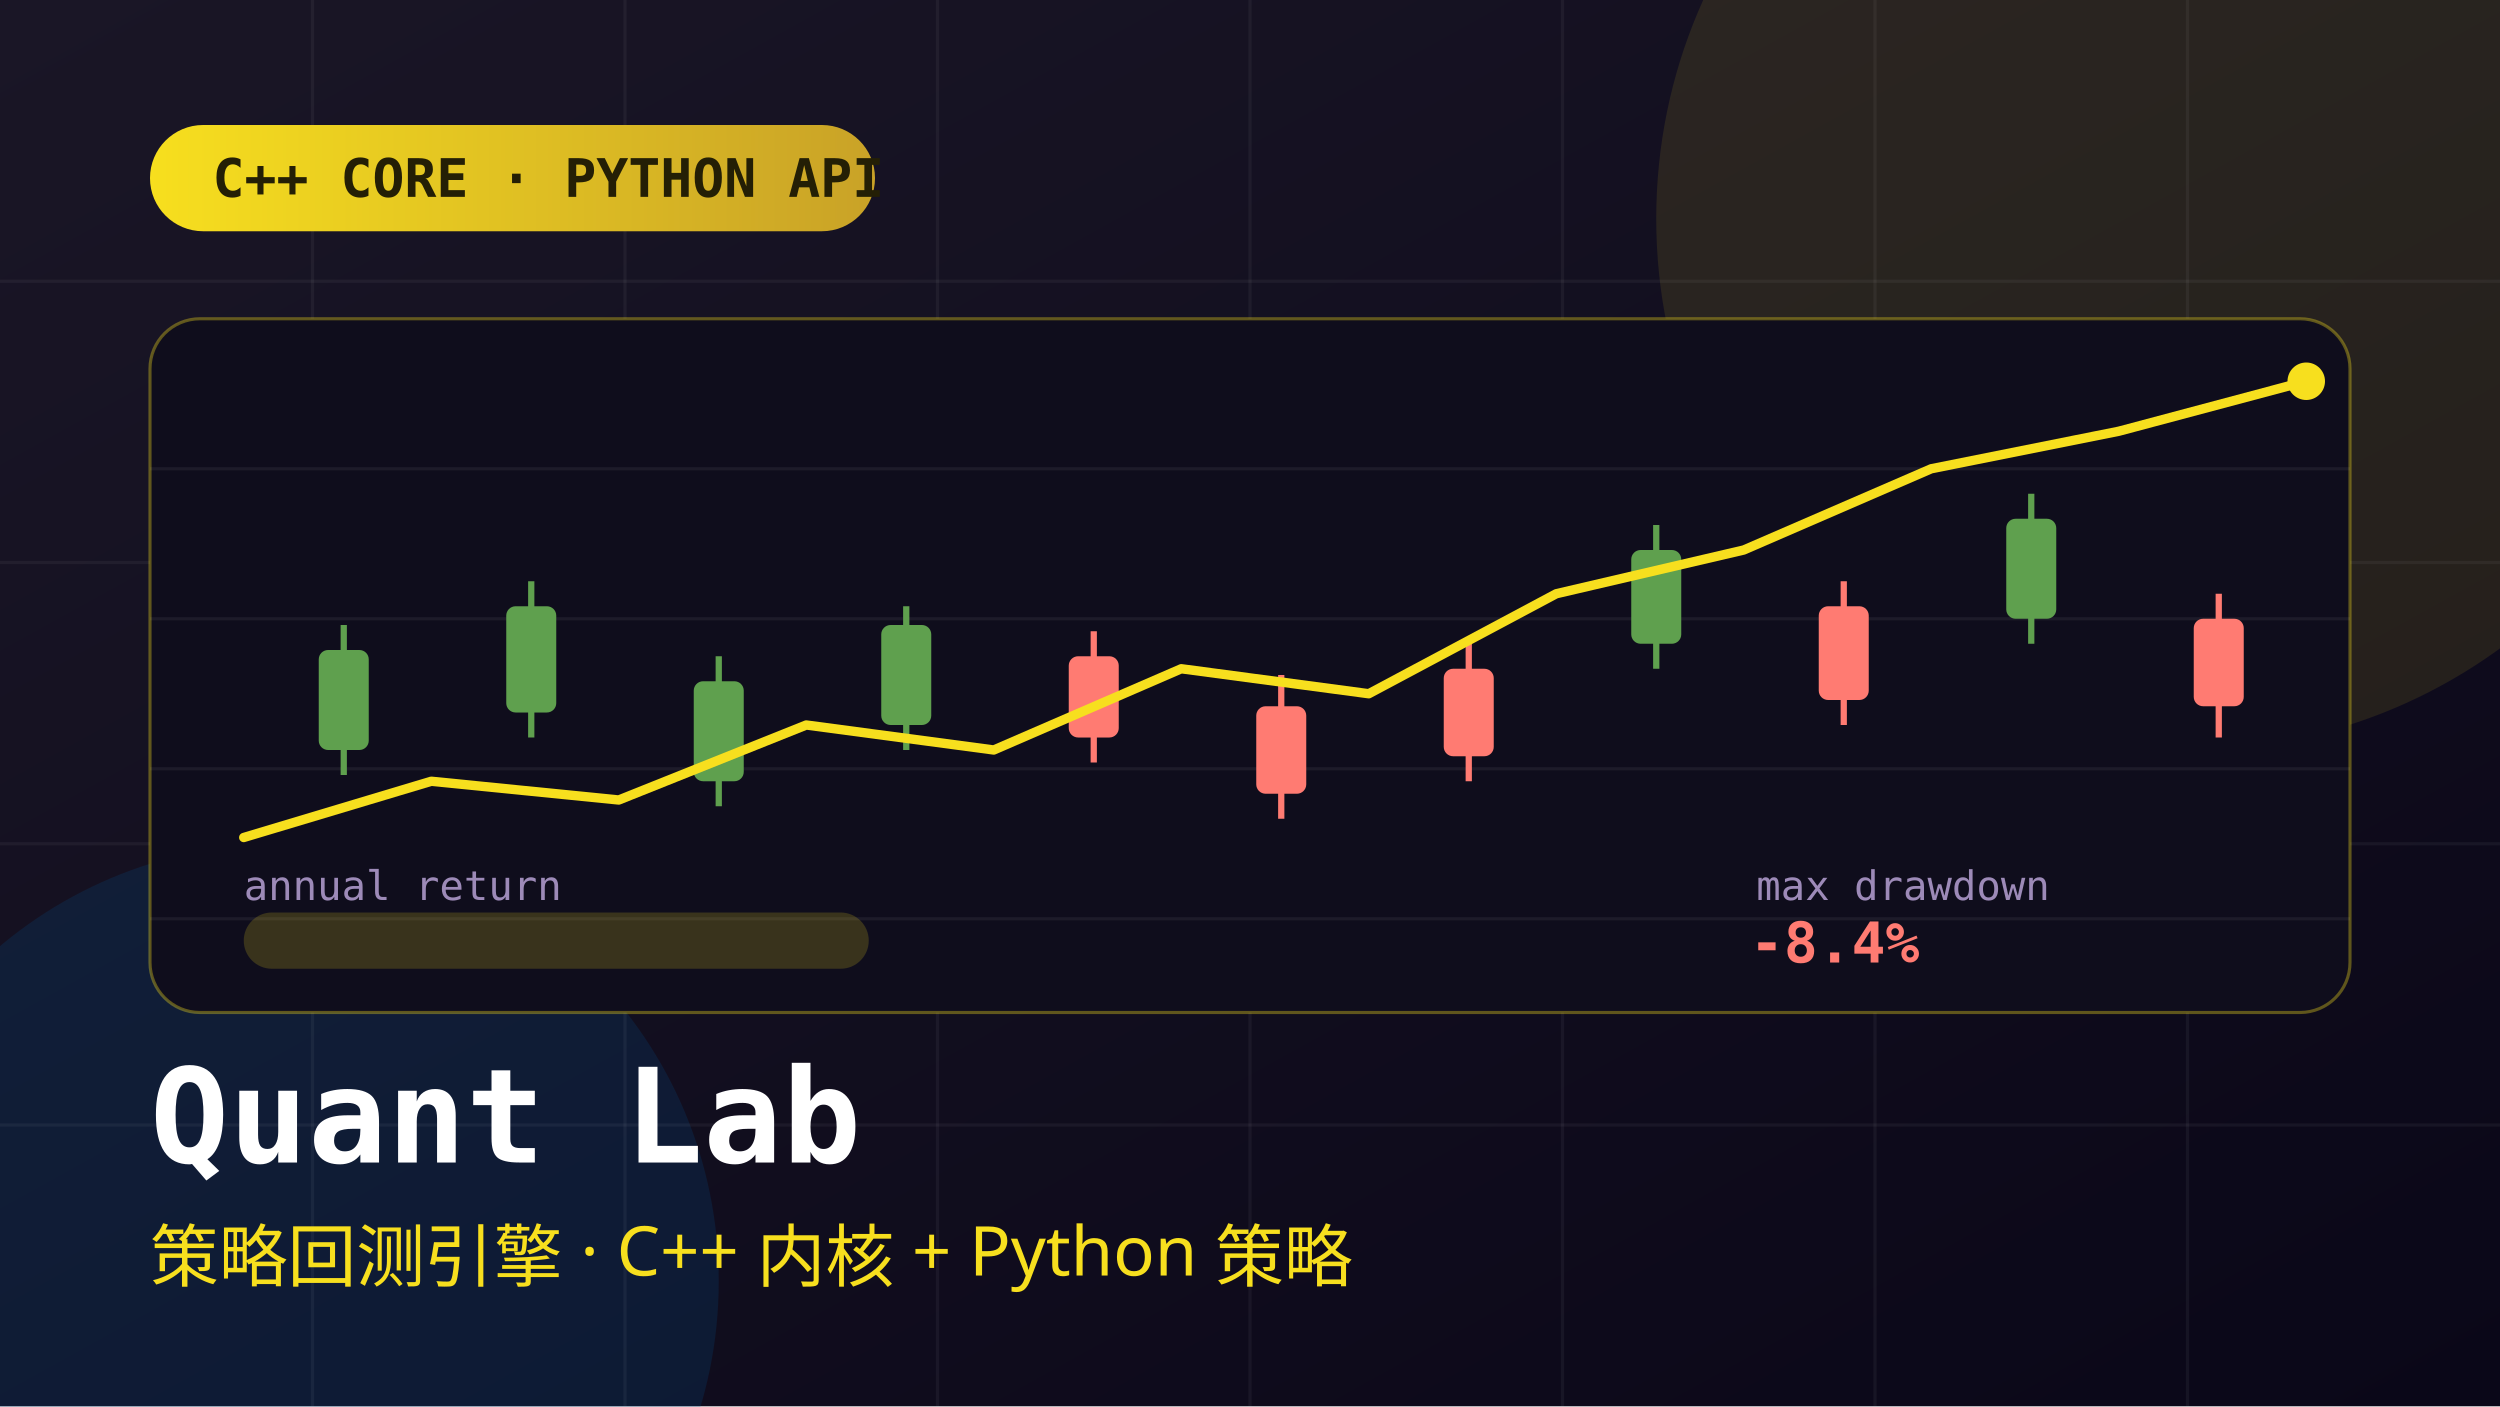
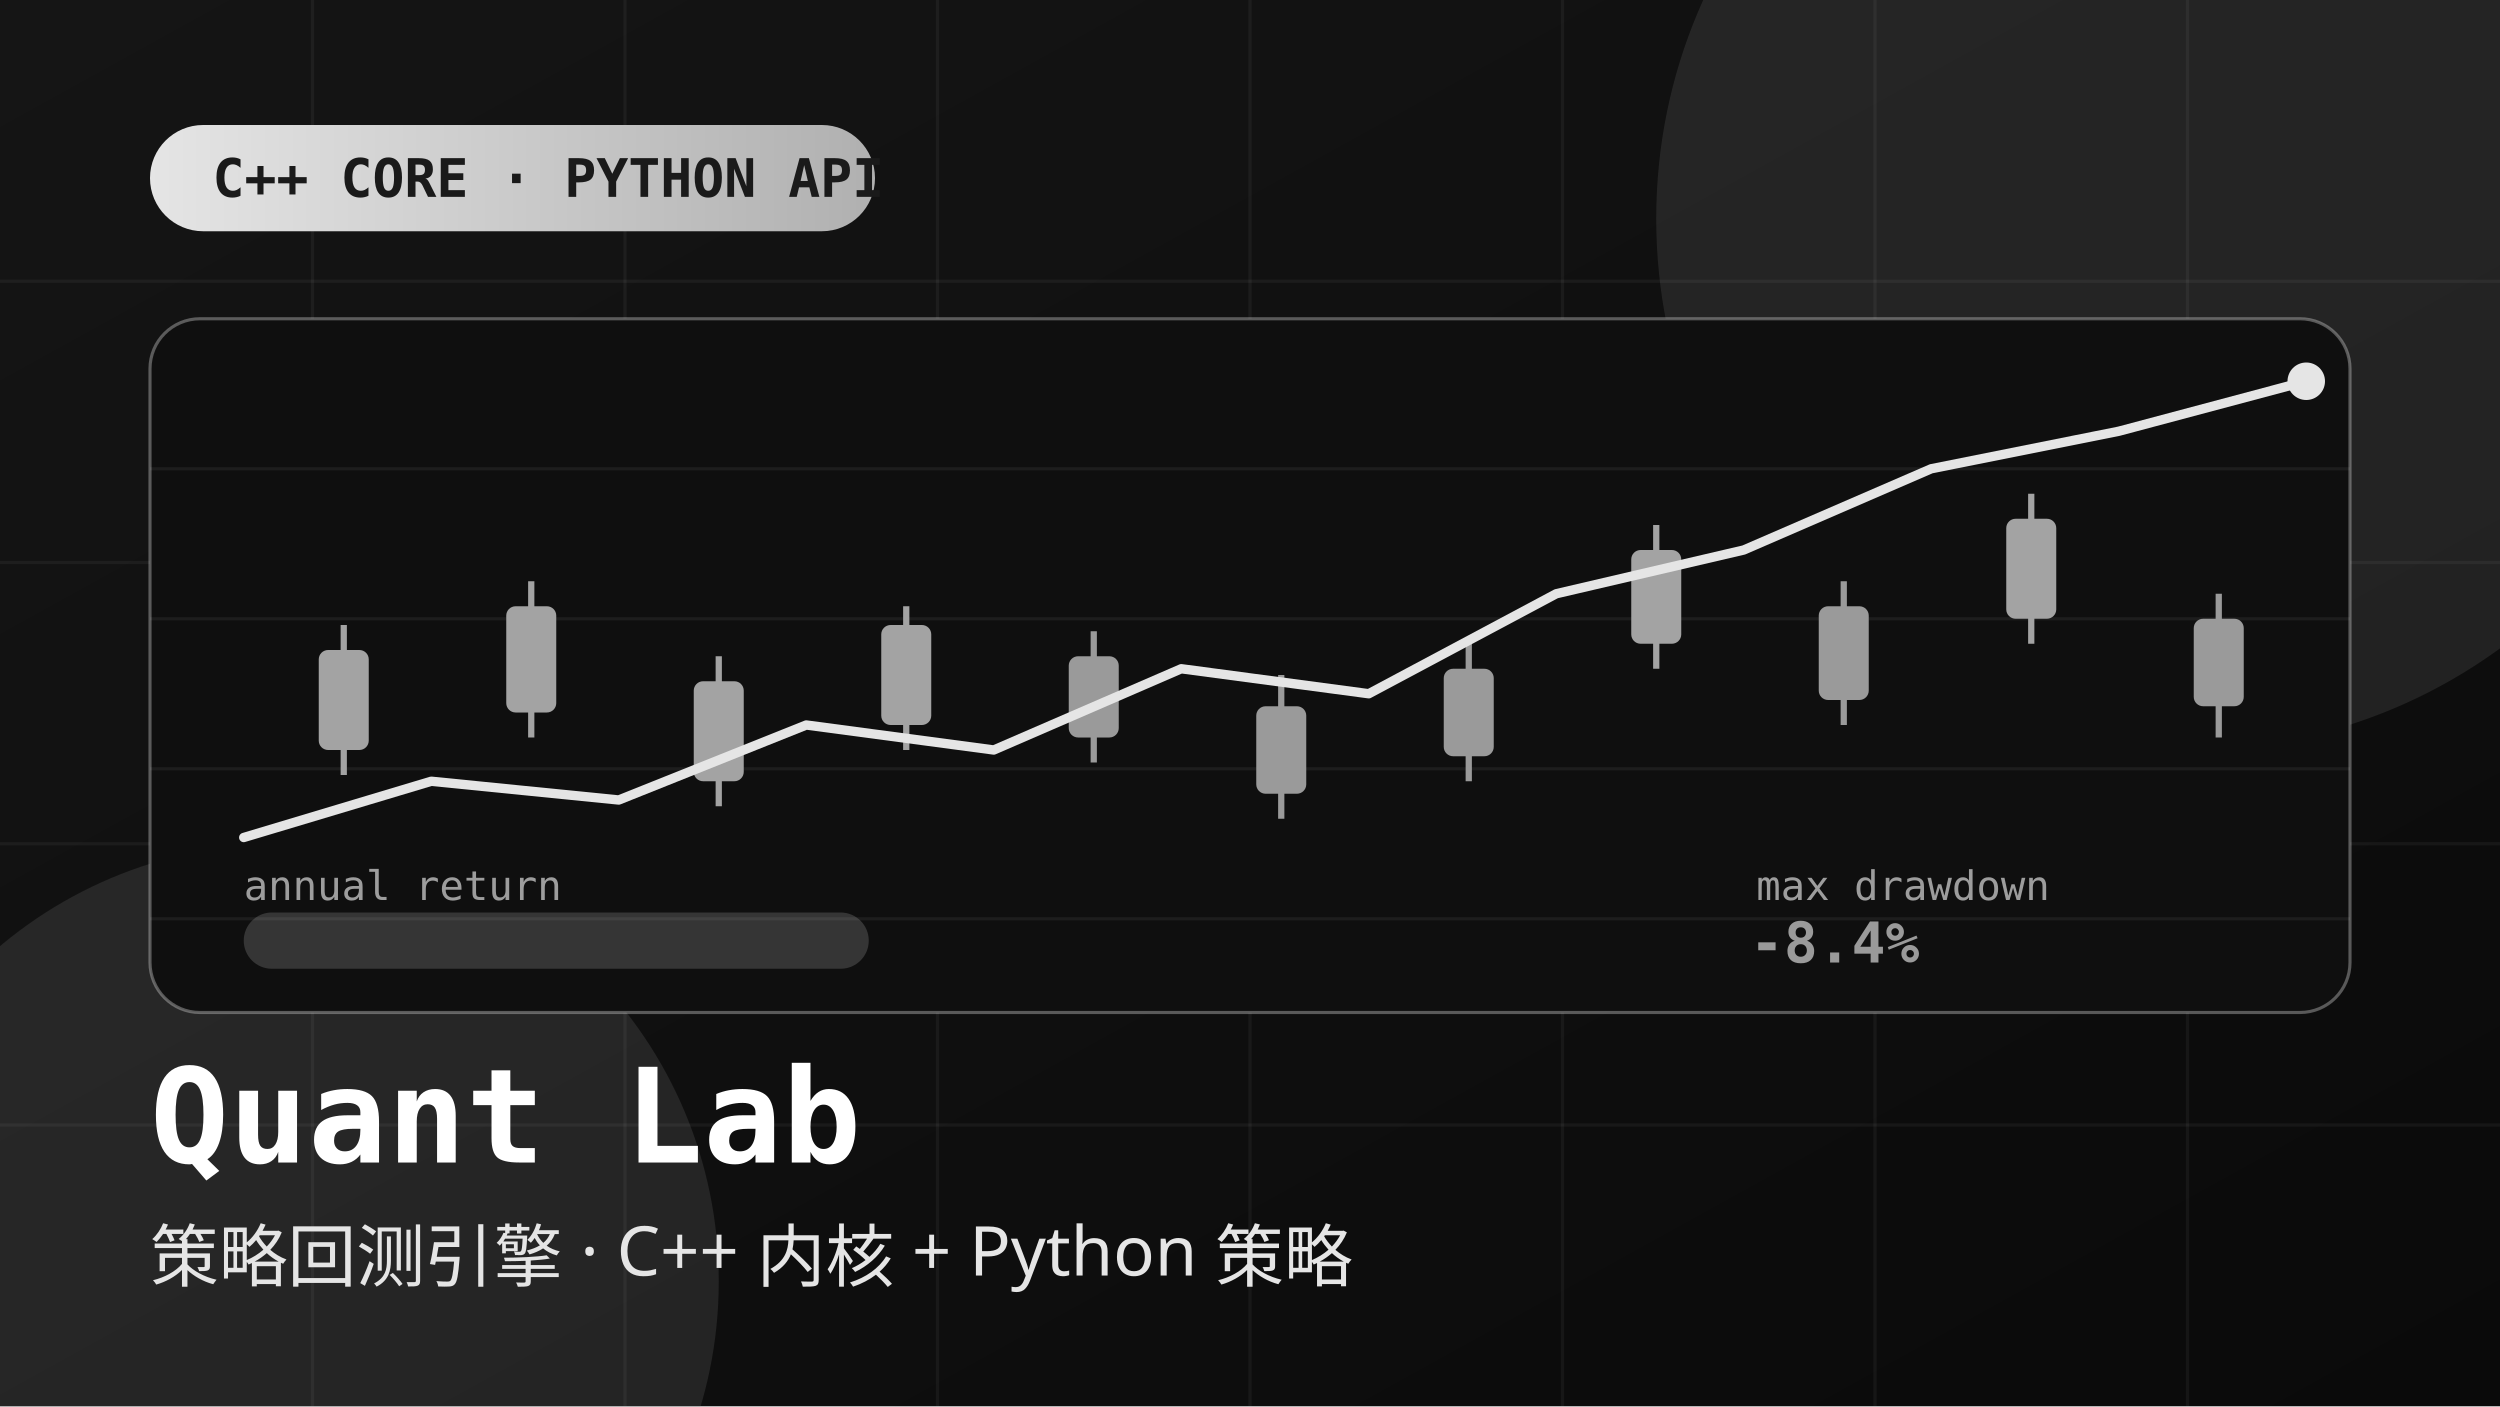
<svg xmlns="http://www.w3.org/2000/svg" viewBox="0 0 800 450" width="800" height="450" role="img" aria-label="Quant Lab 策略回测引擎">
  <defs>
    <linearGradient id="qlBg" x1="0" y1="0" x2="1" y2="1">
-       <stop offset="0%" stop-color="#1a1626" />
-       <stop offset="100%" stop-color="#0a0718" />
+       <stop offset="0%" stop-color="#151515" />
+       <stop offset="100%" stop-color="#0a0a0a" />
    </linearGradient>
    <linearGradient id="qlAc" x1="0" y1="0" x2="1" y2="0">
-       <stop offset="0%" stop-color="#f7df1e" />
-       <stop offset="100%" stop-color="#c9a227" />
+       <stop offset="0%" stop-color="#e5e5e5" />
+       <stop offset="100%" stop-color="#b0b0b0" />
    </linearGradient>
  </defs>
  <rect width="800" height="450" fill="url(#qlBg)" />
-   <circle cx="700" cy="70" r="170" fill="#f7df1e" opacity="0.1" />
-   <circle cx="90" cy="410" r="140" fill="#00599c" opacity="0.18" />
+   <circle cx="700" cy="70" r="170" fill="#e5e5e5" opacity="0.1" />
+   <circle cx="90" cy="410" r="140" fill="#8a8a8a" opacity="0.18" />
  <g stroke="#ffffff" stroke-opacity="0.05" stroke-width="1">
    <path d="M100 0V450M200 0V450M300 0V450M400 0V450M500 0V450M600 0V450M700 0V450" />
    <path d="M0 90H800M0 180H800M0 270H800M0 360H800" />
  </g>
  <rect x="48" y="40" width="232" height="34" rx="17" fill="url(#qlAc)" />
-   <text x="68" y="63" font-family="'PT Mono', Consolas, monospace" font-size="17" font-weight="600" fill="#241f05">C++ CORE · PYTHON API</text>
-   <rect x="48" y="102" width="704" height="222" rx="16" fill="#0f0d1c" stroke="#f7df1e" stroke-opacity="0.35" />
+   <text x="68" y="63" font-family="'PT Mono', Consolas, monospace" font-size="17" font-weight="600" fill="#1a1a1a">C++ CORE · PYTHON API</text>
+   <rect x="48" y="102" width="704" height="222" rx="16" fill="#0f0f0f" stroke="#e5e5e5" stroke-opacity="0.35" />
  <g stroke="#ffffff" stroke-opacity="0.06">
    <path d="M48 150H752M48 198H752M48 246H752M48 294H752" />
  </g>
  <g>
-     <g stroke="#5fa04e" stroke-width="2">
+     <g stroke="#a3a3a3" stroke-width="2">
      <path d="M110 200V248" />
      <path d="M170 186V236" />
      <path d="M230 210V258" />
      <path d="M290 194V240" />
      <path d="M530 168V214" />
      <path d="M650 158V206" />
    </g>
-     <g fill="#5fa04e">
+     <g fill="#a3a3a3">
      <rect x="102" y="208" width="16" height="32" rx="3" />
      <rect x="162" y="194" width="16" height="34" rx="3" />
      <rect x="222" y="218" width="16" height="32" rx="3" />
      <rect x="282" y="200" width="16" height="32" rx="3" />
      <rect x="522" y="176" width="16" height="30" rx="3" />
      <rect x="642" y="166" width="16" height="32" rx="3" />
    </g>
-     <g stroke="#ff7b72" stroke-width="2">
+     <g stroke="#9a9a9a" stroke-width="2">
      <path d="M350 202V244" />
      <path d="M410 216V262" />
      <path d="M470 206V250" />
      <path d="M590 186V232" />
      <path d="M710 190V236" />
    </g>
-     <g fill="#ff7b72">
+     <g fill="#9a9a9a">
      <rect x="342" y="210" width="16" height="26" rx="3" />
      <rect x="402" y="226" width="16" height="28" rx="3" />
      <rect x="462" y="214" width="16" height="28" rx="3" />
      <rect x="582" y="194" width="16" height="30" rx="3" />
      <rect x="702" y="198" width="16" height="28" rx="3" />
    </g>
  </g>
-   <path d="M78 268L138 250L198 256L258 232L318 240L378 214L438 222L498 190L558 176L618 150L678 138L738 122" stroke="#f7df1e" stroke-width="3" fill="none" stroke-linecap="round" stroke-linejoin="round" />
-   <circle cx="738" cy="122" r="6" fill="#f7df1e" />
+   <path d="M78 268L138 250L198 256L258 232L318 240L378 214L438 222L498 190L558 176L618 150L678 138L738 122" stroke="#e5e5e5" stroke-width="3" fill="none" stroke-linecap="round" stroke-linejoin="round" />
+   <circle cx="738" cy="122" r="6" fill="#e5e5e5" />
  <g font-family="'PT Mono', Consolas, monospace">
-     <rect x="78" y="292" width="200" height="18" rx="9" fill="#f7df1e" opacity="0.18" />
-     <text x="78" y="288" font-size="13" fill="#9d8ab8">annual return</text>
-     <text x="562" y="288" font-size="13" fill="#9d8ab8">max drawdown</text>
-     <text x="560" y="308" font-size="18" font-weight="700" fill="#ff7b72">-8.4%</text>
+     <rect x="78" y="292" width="200" height="18" rx="9" fill="#e5e5e5" opacity="0.18" />
+     <text x="78" y="288" font-size="13" fill="#9d9d9d">annual return</text>
+     <text x="562" y="288" font-size="13" fill="#9d9d9d">max drawdown</text>
+     <text x="560" y="308" font-size="18" font-weight="700" fill="#9a9a9a">-8.4%</text>
  </g>
  <text x="48" y="372" font-family="'PT Mono', Consolas, monospace" font-size="42" font-weight="700" fill="#ffffff">Quant Lab</text>
-   <text x="48" y="410" font-family="'PingFang SC','Microsoft YaHei',sans-serif" font-size="22" fill="#f7df1e">策略回测引擎 · C++ 内核 + Python 策略</text>
+   <text x="48" y="410" font-family="'PingFang SC','Microsoft YaHei',sans-serif" font-size="22" fill="#e5e5e5">策略回测引擎 · C++ 内核 + Python 策略</text>
</svg>
